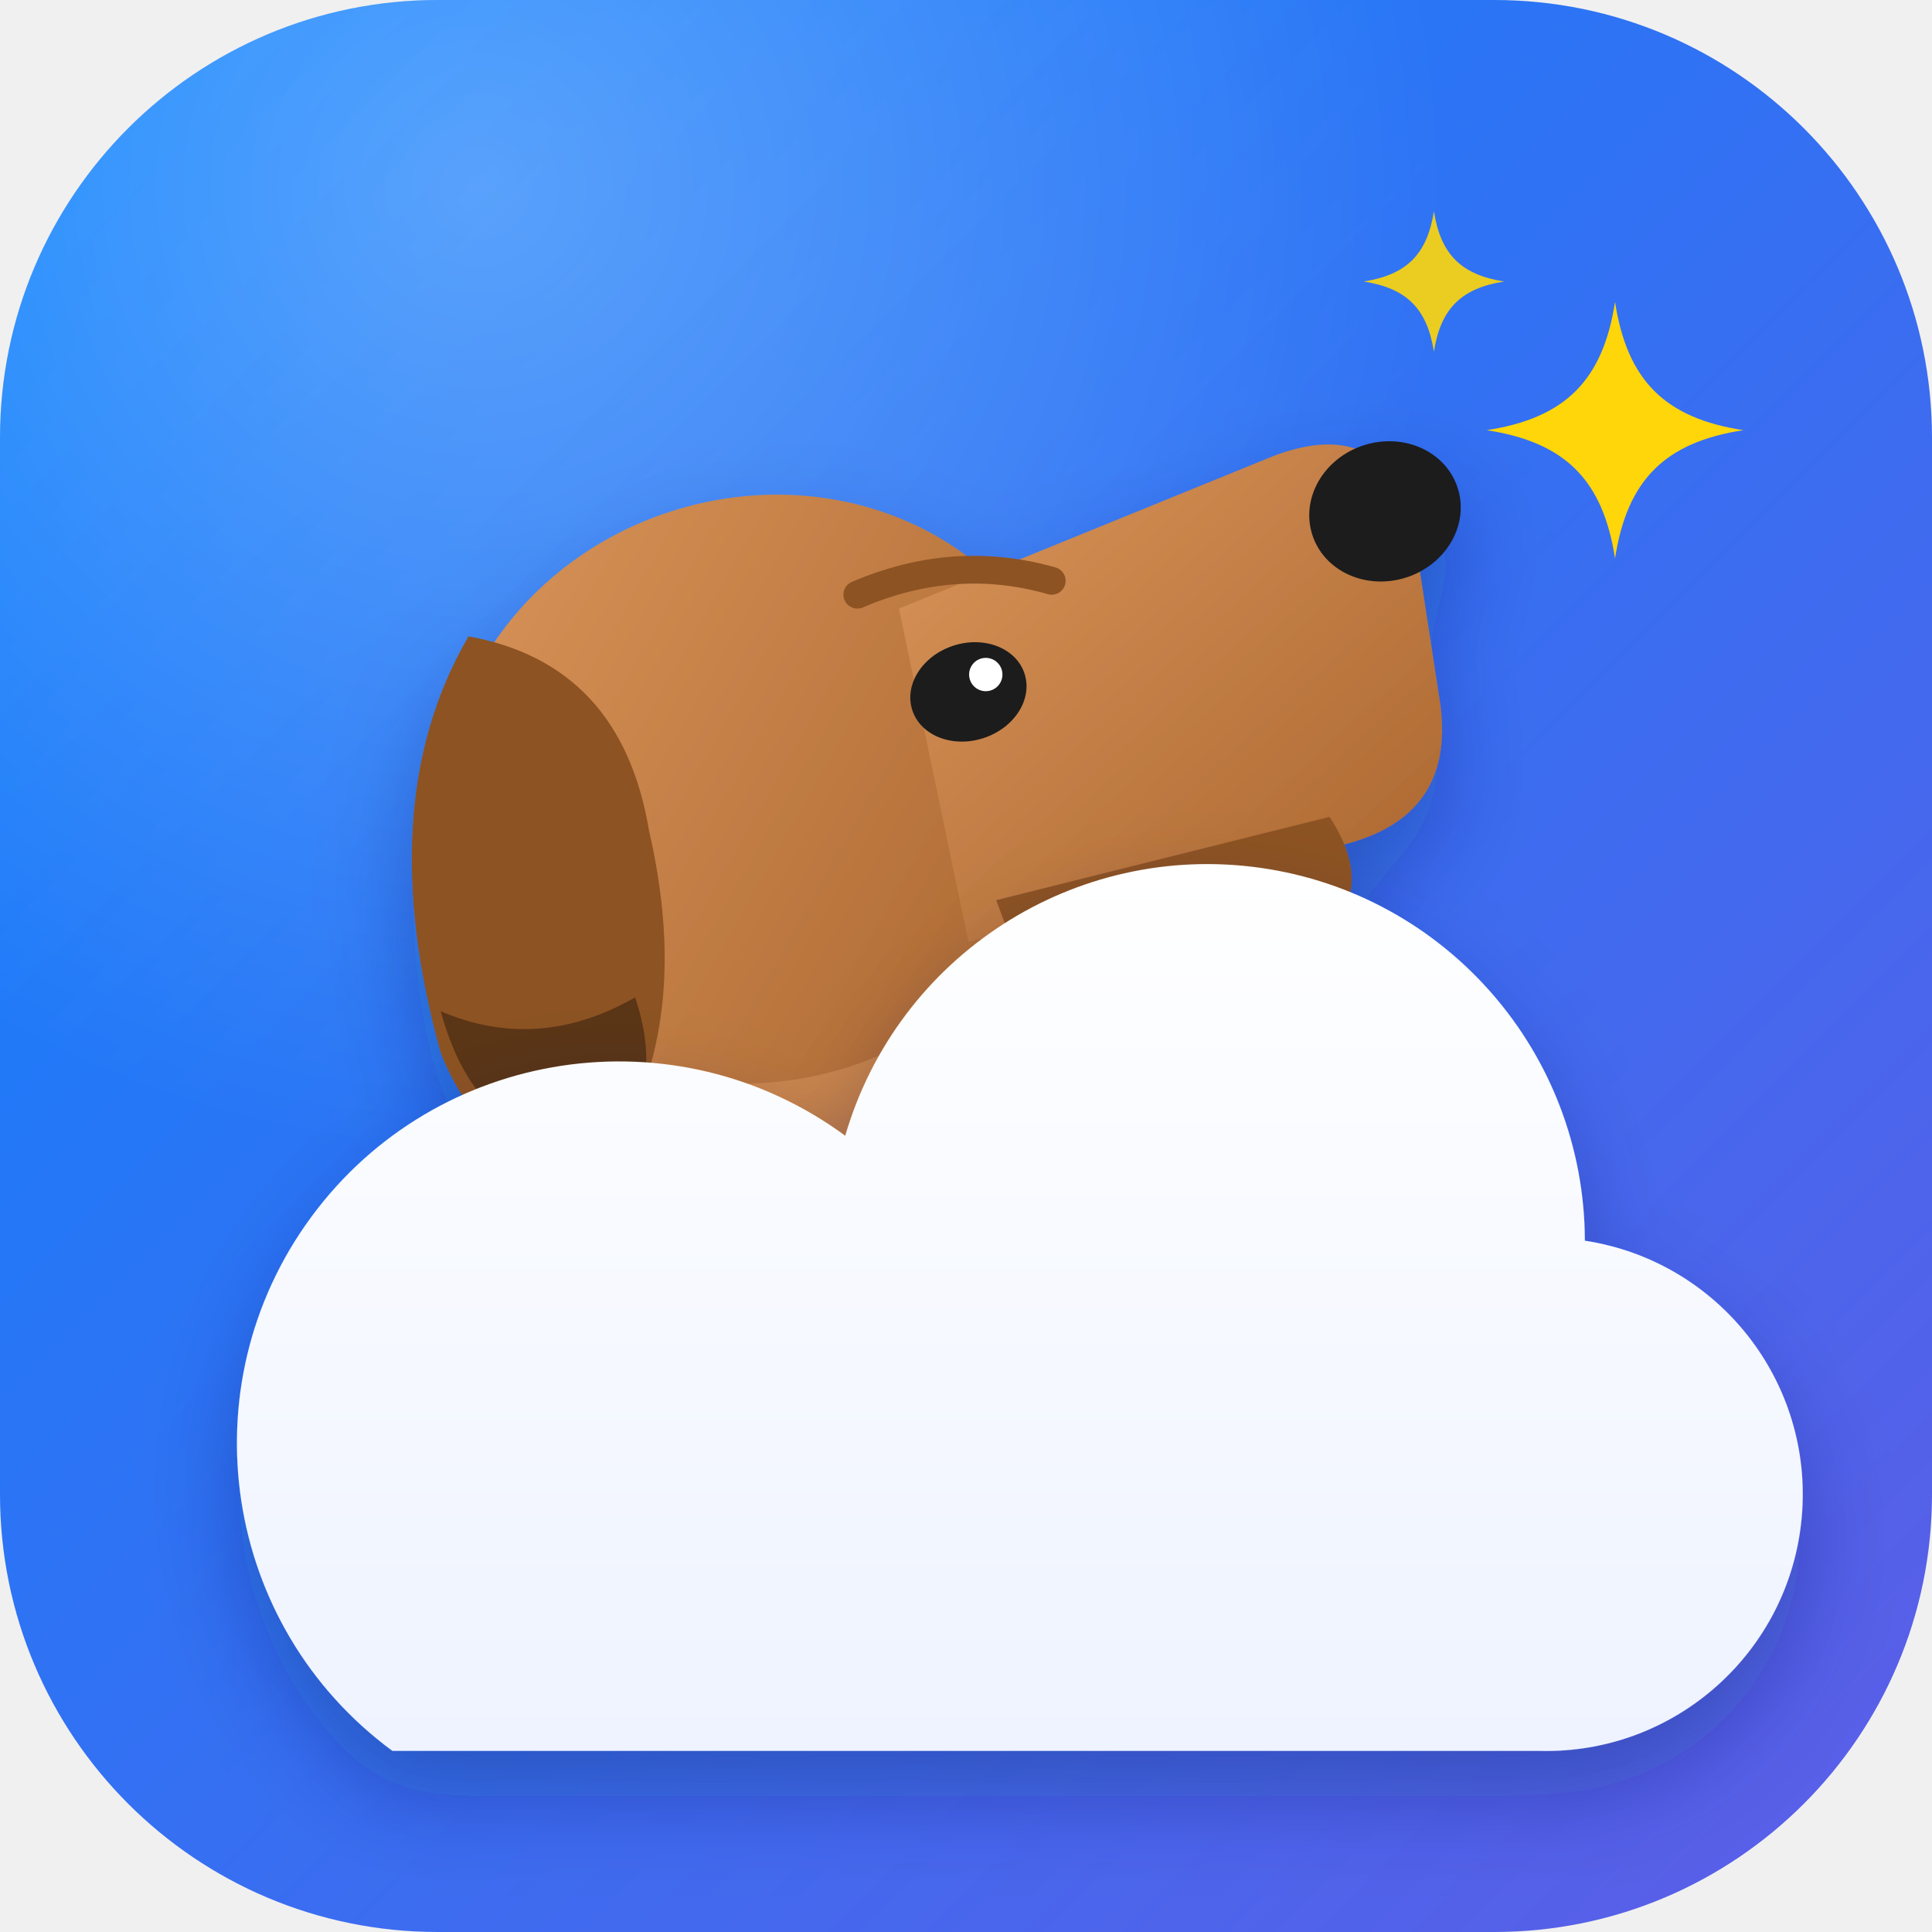
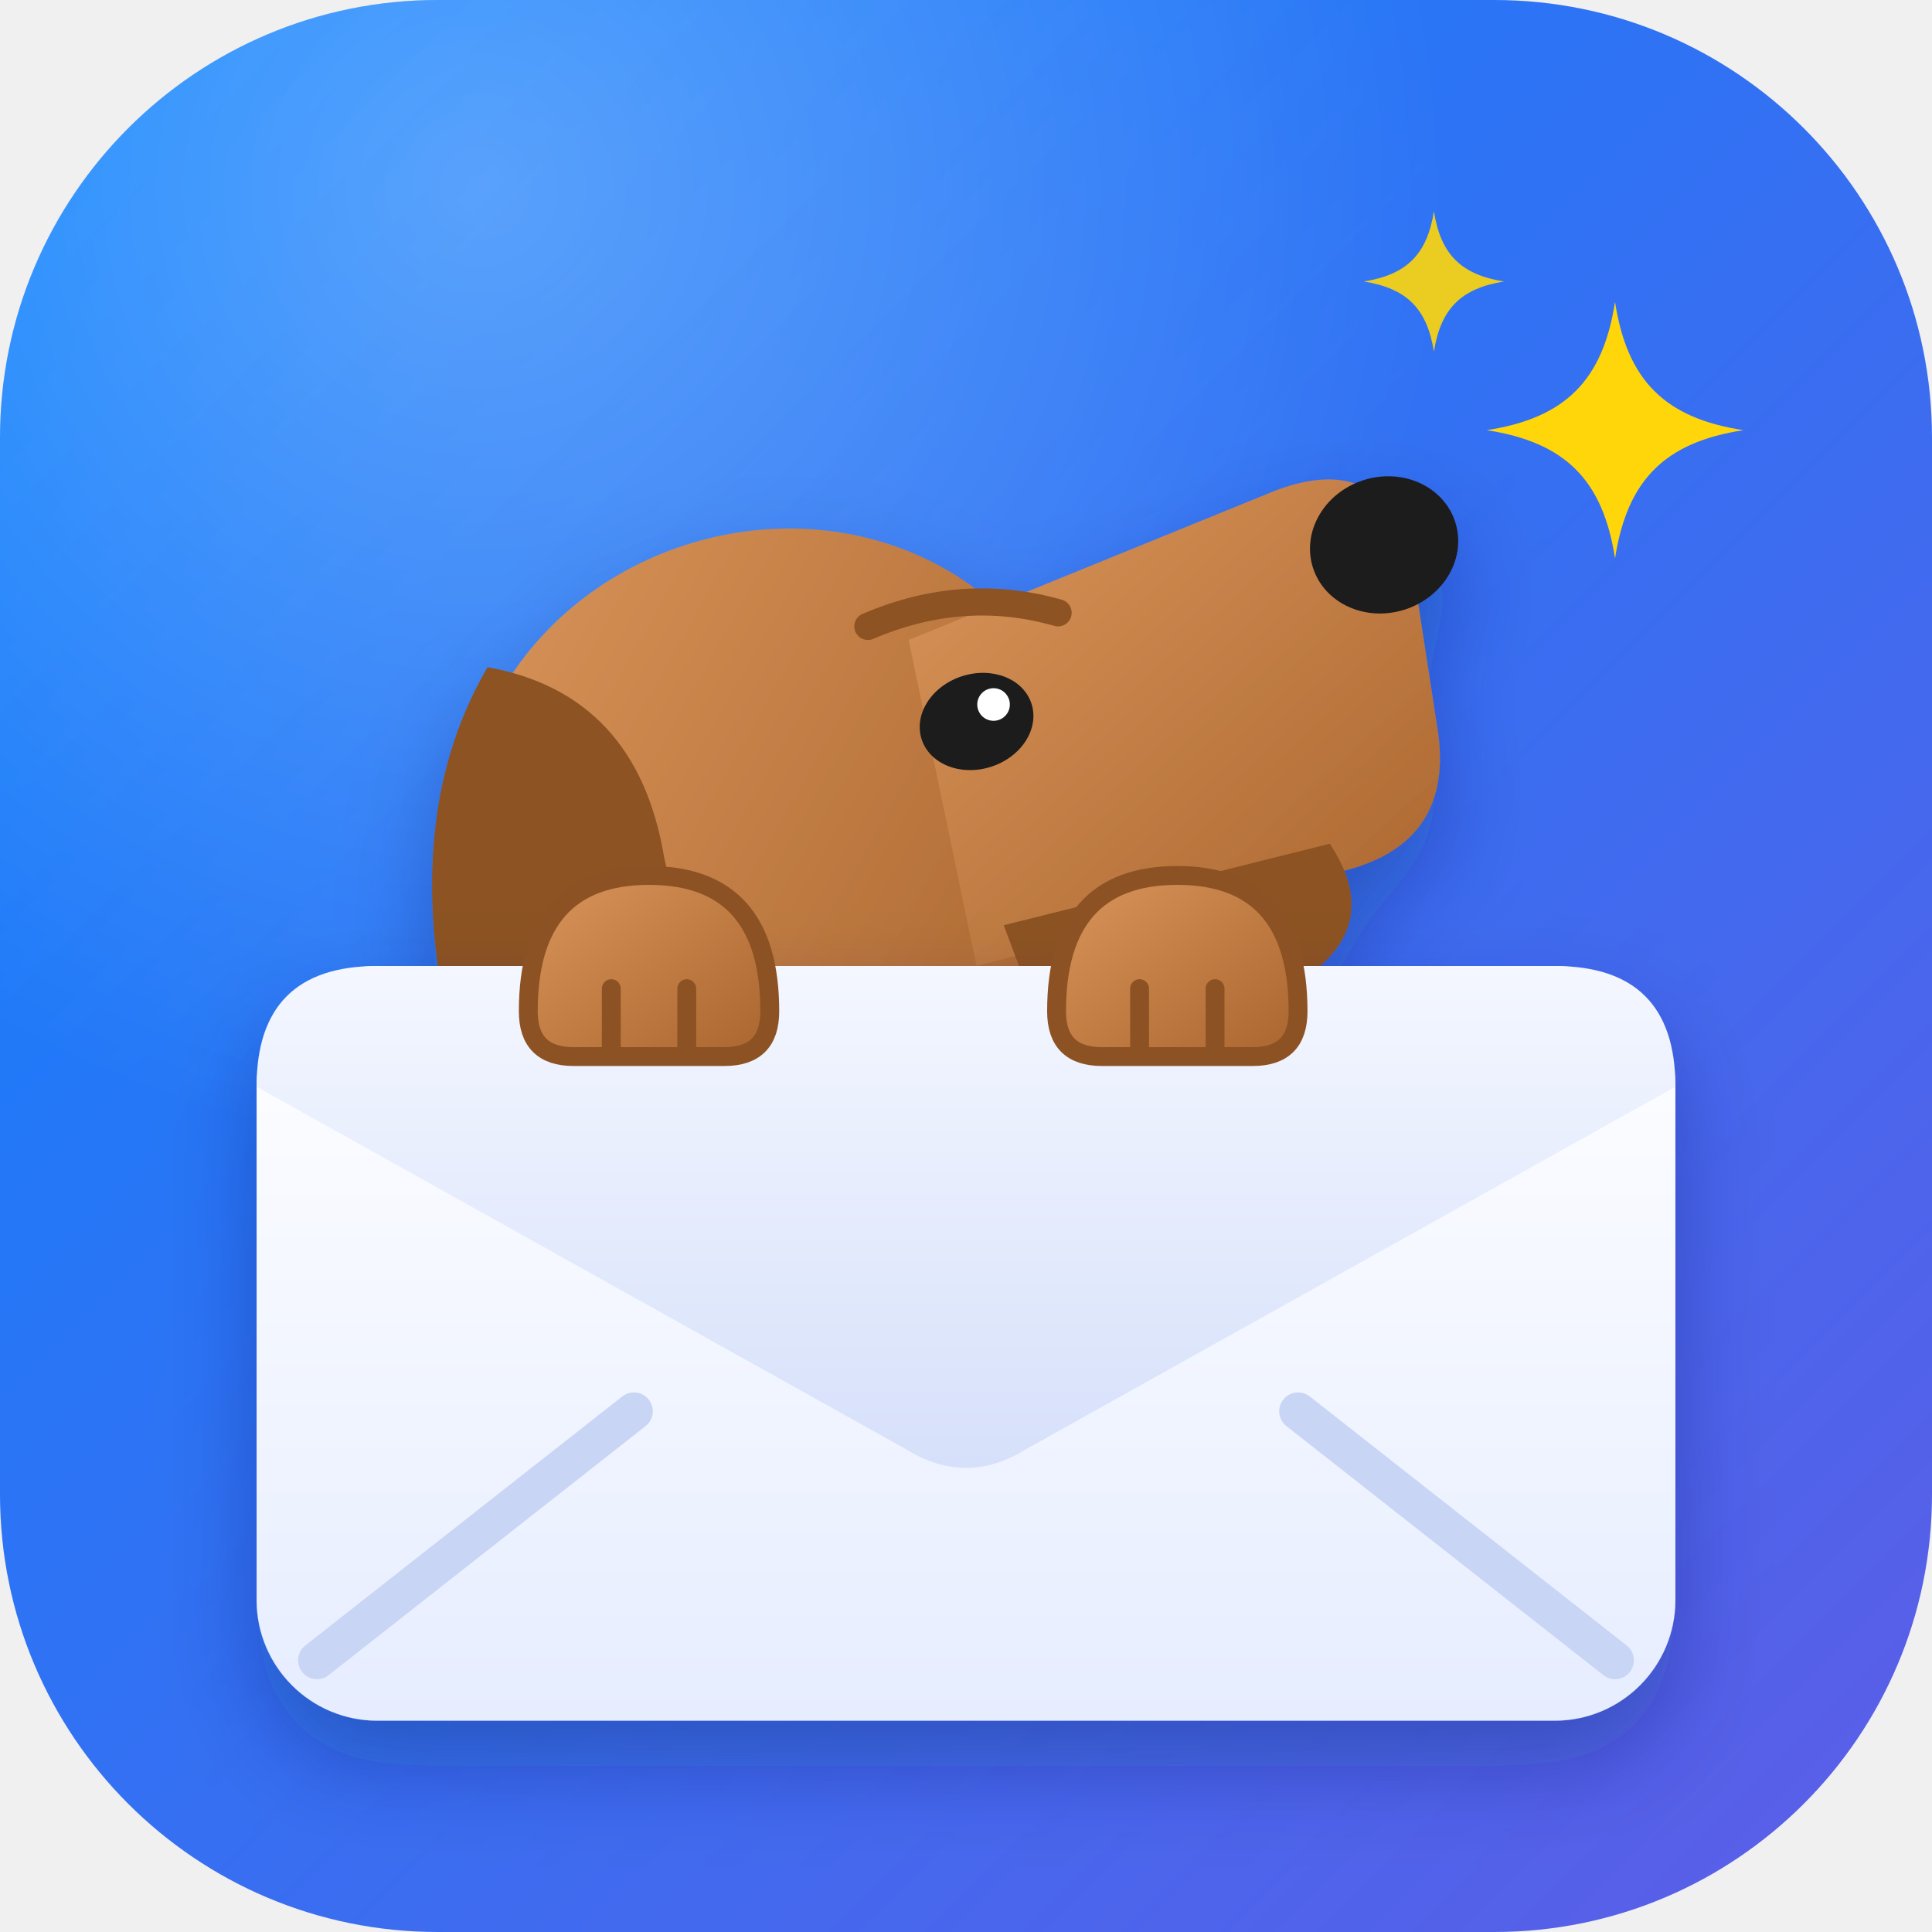
- <svg xmlns="http://www.w3.org/2000/svg" viewBox="0 0 256 256" width="256" height="256" role="img" aria-label="Frieda">
+ <svg xmlns="http://www.w3.org/2000/svg" viewBox="0 0 256 256" width="256" height="256" role="img" aria-label="Frieda Postfach">
  <defs>
    <linearGradient id="bg" x1="0" y1="0" x2="1" y2="1">
      <stop offset="0" stop-color="#0A84FF" />
      <stop offset="1" stop-color="#5E5CE6" />
    </linearGradient>
    <radialGradient id="gloss" cx="0.25" cy="0.1" r="0.9">
      <stop offset="0" stop-color="#FFFFFF" stop-opacity="0.28" />
      <stop offset="0.55" stop-color="#FFFFFF" stop-opacity="0" />
    </radialGradient>
    <linearGradient id="fur" x1="0" y1="0" x2="1" y2="1">
      <stop offset="0" stop-color="#D9955A" />
      <stop offset="1" stop-color="#A9652E" />
    </linearGradient>
-     <linearGradient id="cloud" x1="0" y1="0" x2="0" y2="1">
+     <linearGradient id="paper" x1="0" y1="0" x2="0" y2="1">
      <stop offset="0" stop-color="#FFFFFF" />
-       <stop offset="1" stop-color="#EEF3FF" />
+       <stop offset="1" stop-color="#E6EDFF" />
+     </linearGradient>
+     <linearGradient id="flap" x1="0" y1="0" x2="0" y2="1">
+       <stop offset="0" stop-color="#F4F7FF" />
+       <stop offset="1" stop-color="#D6E0FA" />
    </linearGradient>
    <filter id="shadow" x="-20%" y="-20%" width="140%" height="150%">
      <feDropShadow dx="0" dy="6" stdDeviation="6" flood-color="#0B1E5B" flood-opacity="0.30" />
    </filter>
  </defs>
  <rect width="256" height="256" rx="58" fill="url(#bg)" />
  <rect width="256" height="256" rx="58" fill="url(#gloss)" />
  <g filter="url(#shadow)">
-     <g id="dog" transform="translate(-6 -4) scale(0.92)">
-       <path fill="url(#fur)" d="M88 150 L160 150 L172 230 L66 230 Z" />
+     <g id="dog" transform="translate(-2 2) scale(0.9)">
      <ellipse cx="116" cy="118" rx="46" ry="42" fill="url(#fur)" transform="rotate(-18 116 118)" />
      <path fill="url(#fur)" d="M136 92 L190 70 Q206 64 210 80 L214 106 Q216 122 200 126 L146 140 Z" />
      <path fill="#8D5224" d="M150 134 L198 122 Q206 134 194 142 L156 150 Z" />
      <ellipse cx="206" cy="78" rx="11" ry="10" fill="#1C1C1E" transform="rotate(-18 206 78)" />
      <ellipse cx="146" cy="104" rx="8.5" ry="7" fill="#1C1C1E" transform="rotate(-18 146 104)" />
      <circle cx="148.5" cy="101.5" r="2.4" fill="#FFFFFF" />
      <path fill="#8D5224" d="M74 96 Q60 120 70 156 Q78 176 96 168 Q106 150 100 124 Q96 100 74 96 Z" />
      <path fill="#5A3416" d="M70 150 Q76 172 96 168 Q102 160 98 148 Q84 156 70 150 Z" />
      <path fill="none" stroke="#8D5224" stroke-width="4" stroke-linecap="round" d="M130 90 Q144 84 158 88" />
    </g>
  </g>
-   <path filter="url(#shadow)" fill="url(#cloud)" d="M52 232h152a34 34 0 0 0 6-67.6A50 50 0 0 0 112 150.5 38 38 0 0 0 52 232z" />
+   <g filter="url(#shadow)">
+     <rect x="34" y="128" width="188" height="100" rx="16" fill="url(#paper)" />
+     <path d="M34 144 Q34 128 50 128 L206 128 Q222 128 222 144 L136 192 Q128 197 120 192 Z" fill="url(#flap)" />
+     <path d="M42 220 L84 187 M214 220 L172 187" stroke="#C9D5F5" stroke-width="5" stroke-linecap="round" fill="none" />
+   </g>
+   <g fill="url(#fur)" stroke="#8D5224" stroke-width="2.5">
+     <path d="M70 134 Q70 116 86 116 Q102 116 102 134 Q102 140 96 140 L76 140 Q70 140 70 134 Z" />
+     <path d="M140 134 Q140 116 156 116 Q172 116 172 134 Q172 140 166 140 L146 140 Q140 140 140 134 Z" />
+   </g>
+   <g stroke="#8D5224" stroke-width="2.5" stroke-linecap="round">
+     <path d="M81 131 L81 139 M91 131 L91 139 M151 131 L151 139 M161 131 L161 139" />
+   </g>
  <path fill="#FFD60A" d="M214 40c1.6 10.4 6.6 15.4 17 17-10.4 1.6-15.4 6.6-17 17-1.6-10.4-6.6-15.4-17-17 10.4-1.6 15.4-6.6 17-17z" />
  <path fill="#FFD60A" opacity="0.9" d="M190 28c.9 5.7 3.6 8.4 9.3 9.3-5.7.9-8.4 3.6-9.3 9.3-.9-5.7-3.6-8.4-9.3-9.3 5.7-.9 8.4-3.6 9.3-9.3z" />
</svg>
